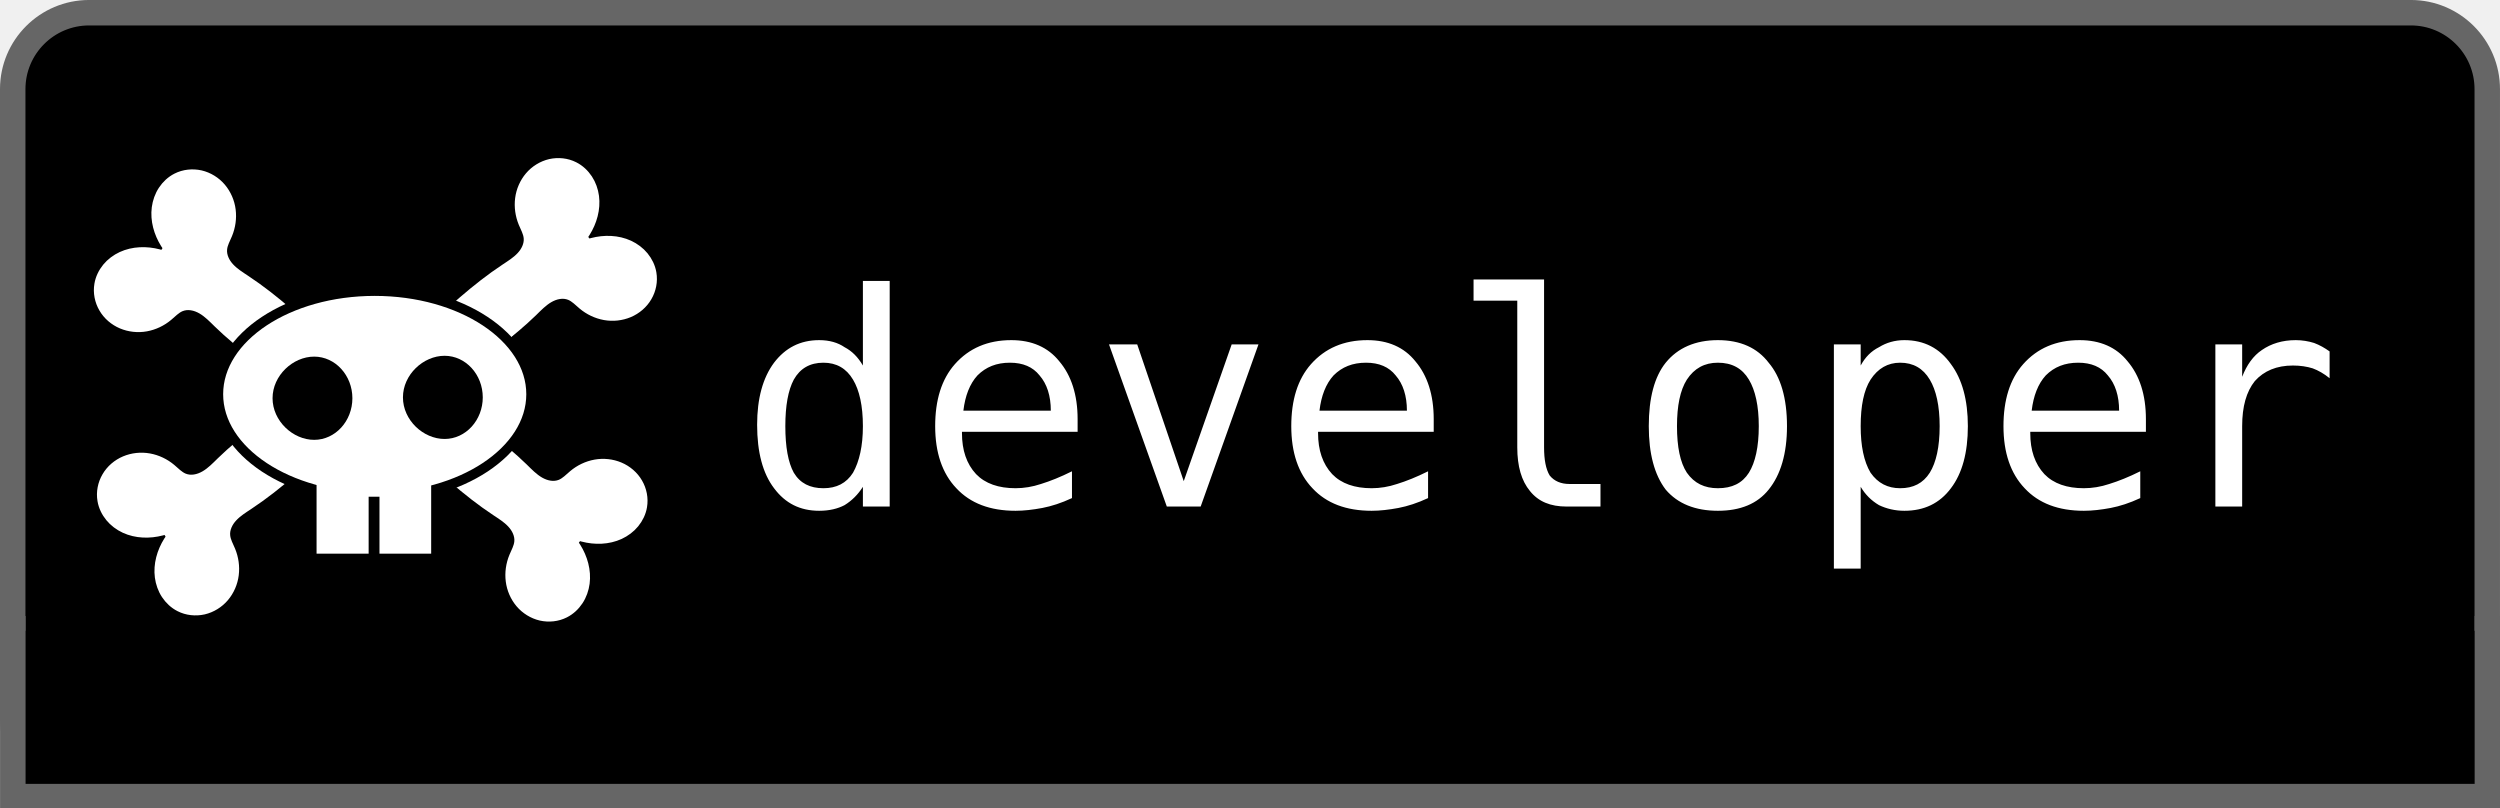
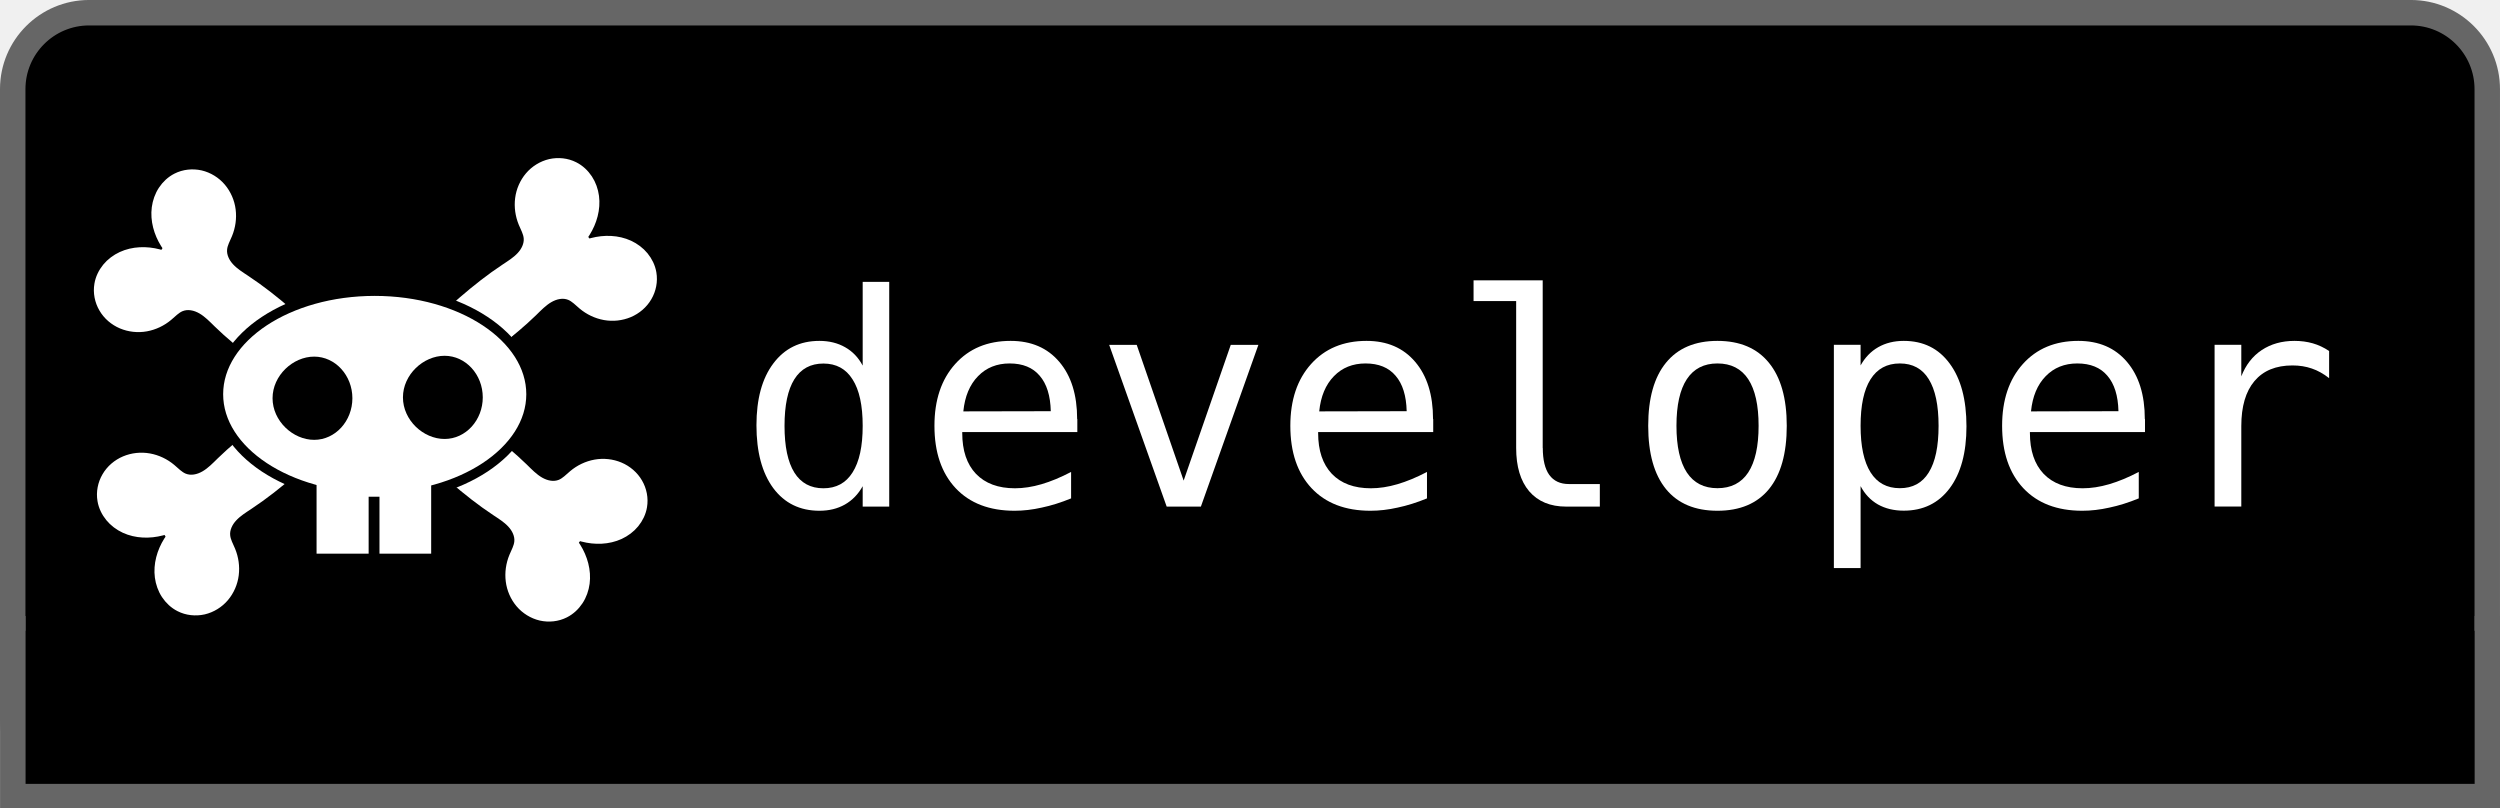
<svg xmlns="http://www.w3.org/2000/svg" width="25.967mm" height="8.391mm" viewBox="0 0 25.967 8.391" id="svg5978" version="1.1">
  <defs id="defs5980">
    <linearGradient id="linearGradient4502">
      <stop style="stop-color:#00fd00;stop-opacity:1;" offset="0" id="stop4504" />
      <stop style="stop-color:#00e100;stop-opacity:0;" offset="1" id="stop4506" />
    </linearGradient>
  </defs>
  <g id="layer1" transform="translate(-89.82604,-75.84613)">
    <g transform="matrix(0.9375,0,0,0.9375,48.21505,9.249671)" id="g9973-2">
      <rect style="fill:#000000;stroke:#666666;stroke-width:0.282px;stroke-linecap:butt;stroke-linejoin:miter;stroke-opacity:1" id="rect5653-9-0-5" width="27.416" height="8.668" x="44.526" y="71.177" rx="0.847" />
-       <text xml:space="preserve" style="font-style:normal;font-weight:normal;font-size:4.682px;line-height:125%;font-family:Sans;letter-spacing:0px;word-spacing:0px;fill:#000000;fill-opacity:1;stroke:none" x="52.57" y="76.649" id="text5655-6-2-1">
-         <tspan id="tspan5657-9-1-1" x="52.57" y="76.649" style="font-style:normal;font-variant:normal;font-weight:normal;font-stretch:normal;font-size:3.277px;font-family:'DejaVu Sans Mono';-inkscape-font-specification:'DejaVu Sans Mono';fill:#ffffff">developer</tspan>
-       </text>
+       <g style="font-style:normal;font-weight:normal;font-size:4.682px;line-height:125%;font-family:Sans;letter-spacing:0px;word-spacing:0px;fill:#000000;fill-opacity:1;stroke:none" id="text5655-6-2-1">
+         <path d="m 53.943,75.086 0,-0.927 0.294,0 0,2.49 -0.294,0 0,-0.226 q -0.074,0.133 -0.197,0.203 -0.122,0.069 -0.282,0.069 -0.325,0 -0.512,-0.251 -0.186,-0.253 -0.186,-0.696 0,-0.437 0.187,-0.685 0.187,-0.25 0.51,-0.25 0.162,0 0.285,0.07 0.123,0.069 0.194,0.202 z m -0.866,0.669 q 0,0.342 0.109,0.517 0.109,0.174 0.322,0.174 0.213,0 0.323,-0.176 0.112,-0.176 0.112,-0.515 0,-0.341 -0.112,-0.515 -0.11,-0.176 -0.323,-0.176 -0.213,0 -0.322,0.174 -0.109,0.174 -0.109,0.517 z" style="font-style:normal;font-variant:normal;font-weight:normal;font-stretch:normal;font-size:3.277px;font-family:'DejaVu Sans Mono';-inkscape-font-specification:'DejaVu Sans Mono';fill:#ffffff" id="path12792" />
+         <path d="m 56.321,75.679 0,0.144 -1.275,0 0,0.01 q 0,0.293 0.152,0.453 0.154,0.16 0.432,0.16 0.141,0 0.294,-0.045 0.154,-0.045 0.328,-0.136 l 0,0.293 q -0.168,0.069 -0.325,0.102 -0.155,0.035 -0.301,0.035 -0.418,0 -0.653,-0.25 -0.235,-0.251 -0.235,-0.691 0,-0.429 0.23,-0.685 0.23,-0.256 0.614,-0.256 0.342,0 0.539,0.232 0.198,0.232 0.198,0.634 z m -0.294,-0.086 q -0.006,-0.259 -0.123,-0.394 -0.115,-0.136 -0.333,-0.136 -0.213,0 -0.35,0.141 -0.138,0.141 -0.163,0.39 l 0.97,-0.002 z" style="font-style:normal;font-variant:normal;font-weight:normal;font-stretch:normal;font-size:3.277px;font-family:'DejaVu Sans Mono';-inkscape-font-specification:'DejaVu Sans Mono';fill:#ffffff" id="path12794" />
+         <path d="m 56.673,74.857 0.306,0 0.52,1.504 0.522,-1.504 0.306,0 -0.637,1.792 -0.379,0 -0.637,-1.792 z" style="font-style:normal;font-variant:normal;font-weight:normal;font-stretch:normal;font-size:3.277px;font-family:'DejaVu Sans Mono';-inkscape-font-specification:'DejaVu Sans Mono';fill:#ffffff" id="path12796" />
+         <path d="m 60.264,75.679 0,0.144 -1.275,0 0,0.01 q 0,0.293 0.152,0.453 0.154,0.16 0.432,0.16 0.141,0 0.294,-0.045 0.154,-0.045 0.328,-0.136 l 0,0.293 q -0.168,0.069 -0.325,0.102 -0.155,0.035 -0.301,0.035 -0.418,0 -0.653,-0.25 -0.235,-0.251 -0.235,-0.691 0,-0.429 0.23,-0.685 0.23,-0.256 0.614,-0.256 0.342,0 0.539,0.232 0.198,0.232 0.198,0.634 z m -0.294,-0.086 q -0.006,-0.259 -0.123,-0.394 -0.115,-0.136 -0.333,-0.136 -0.213,0 -0.35,0.141 -0.138,0.141 -0.163,0.39 l 0.97,-0.002 z" style="font-style:normal;font-variant:normal;font-weight:normal;font-stretch:normal;font-size:3.277px;font-family:'DejaVu Sans Mono';-inkscape-font-specification:'DejaVu Sans Mono';fill:#ffffff" id="path12798" />
+         <path d="m 61.478,75.999 q 0,0.198 0.072,0.299 0.074,0.101 0.216,0.101 l 0.344,0 0,0.25 -0.373,0 q -0.264,0 -0.41,-0.17 -0.144,-0.17 -0.144,-0.48 l 0,-1.627 -0.472,0 0,-0.23 0.766,0 0,1.858 z" style="font-style:normal;font-variant:normal;font-weight:normal;font-stretch:normal;font-size:3.277px;font-family:'DejaVu Sans Mono';-inkscape-font-specification:'DejaVu Sans Mono';fill:#ffffff" id="path12800" />
+         <path d="m 63.413,75.063 q -0.224,0 -0.339,0.174 -0.115,0.174 -0.115,0.517 0,0.341 0.115,0.517 0.115,0.174 0.339,0.174 0.226,0 0.341,-0.174 0.115,-0.176 0.115,-0.517 0,-0.342 -0.115,-0.517 -0.115,-0.174 -0.341,-0.174 z m 0,-0.25 q 0.373,0 0.57,0.242 0.198,0.242 0.198,0.699 0,0.459 -0.197,0.701 -0.197,0.24 -0.571,0.24 -0.373,0 -0.57,-0.24 -0.197,-0.242 -0.197,-0.701 0,-0.458 0.197,-0.699 0.197,-0.242 0.57,-0.242 z" style="font-style:normal;font-variant:normal;font-weight:normal;font-stretch:normal;font-size:3.277px;font-family:'DejaVu Sans Mono';-inkscape-font-specification:'DejaVu Sans Mono';fill:#ffffff" id="path12802" />
+         <path d="m 64.999,76.423 0,0.907 -0.296,0 0,-2.474 0.296,0 0,0.229 q 0.074,-0.133 0.195,-0.202 0.123,-0.07 0.283,-0.07 0.325,0 0.509,0.251 0.186,0.251 0.186,0.696 0,0.437 -0.186,0.686 -0.186,0.248 -0.509,0.248 -0.163,0 -0.286,-0.069 -0.122,-0.07 -0.192,-0.203 z m 0.864,-0.669 q 0,-0.342 -0.109,-0.517 -0.107,-0.174 -0.32,-0.174 -0.214,0 -0.325,0.176 -0.11,0.174 -0.11,0.515 0,0.339 0.11,0.515 0.11,0.176 0.325,0.176 0.213,0 0.32,-0.174 0.109,-0.174 0.109,-0.517 z" style="font-style:normal;font-variant:normal;font-weight:normal;font-stretch:normal;font-size:3.277px;font-family:'DejaVu Sans Mono';-inkscape-font-specification:'DejaVu Sans Mono';fill:#ffffff" id="path12804" />
+         <path d="m 68.15,75.679 0,0.144 -1.275,0 0,0.01 q 0,0.293 0.152,0.453 0.154,0.16 0.432,0.16 0.141,0 0.294,-0.045 0.154,-0.045 0.328,-0.136 l 0,0.293 q -0.168,0.069 -0.325,0.102 -0.155,0.035 -0.301,0.035 -0.418,0 -0.653,-0.25 -0.235,-0.251 -0.235,-0.691 0,-0.429 0.23,-0.685 0.23,-0.256 0.614,-0.256 0.342,0 0.539,0.232 0.198,0.232 0.198,0.634 z m -0.294,-0.086 q -0.006,-0.259 -0.123,-0.394 -0.115,-0.136 -0.333,-0.136 -0.213,0 -0.35,0.141 -0.138,0.141 -0.163,0.39 l 0.97,-0.002 z" style="font-style:normal;font-variant:normal;font-weight:normal;font-stretch:normal;font-size:3.277px;font-family:'DejaVu Sans Mono';-inkscape-font-specification:'DejaVu Sans Mono';fill:#ffffff" id="path12806" />
+         <path d="m 70.19,75.226 q -0.094,-0.074 -0.192,-0.107 -0.098,-0.034 -0.214,-0.034 -0.275,0 -0.421,0.173 -0.146,0.173 -0.146,0.499 l 0,0.891 -0.296,0 0,-1.792 0.296,0 0,0.35 q 0.074,-0.19 0.226,-0.291 0.154,-0.102 0.363,-0.102 0.109,0 0.203,0.027 0.094,0.027 0.181,0.085 l 0,0.301 z" style="font-style:normal;font-variant:normal;font-weight:normal;font-stretch:normal;font-size:3.277px;font-family:'DejaVu Sans Mono';-inkscape-font-specification:'DejaVu Sans Mono';fill:#ffffff" id="path12808" />
+       </g>
      <text xml:space="preserve" style="font-style:normal;font-weight:normal;font-size:11.289px;line-height:125%;font-family:Sans;letter-spacing:0px;word-spacing:0px;fill:#000000;fill-opacity:1;stroke:none;stroke-width:1px;stroke-linecap:butt;stroke-linejoin:miter;stroke-opacity:1" x="23.93" y="71.434" id="text13068">
        <tspan id="tspan13070" x="23.93" y="71.434" />
      </text>
      <text xml:space="preserve" style="font-style:normal;font-weight:normal;font-size:9.263px;line-height:125%;font-family:Sans;letter-spacing:0px;word-spacing:0px;fill:#ffffff;fill-opacity:1;stroke:none;stroke-width:1px;stroke-linecap:butt;stroke-linejoin:miter;stroke-opacity:1" x="47.25" y="77.3" id="text13072">
        <tspan id="tspan13074" x="47.25" y="77.3" />
      </text>
      <g style="stroke:#ffffff;stroke-width:1.462;fill:#ffffff" transform="matrix(0.6842361,0,0,0.6835565,11.89105,28.43185)" id="g4618">
        <g style="stroke:#ffffff;stroke-width:1.158;fill:#ffffff" transform="matrix(-0.7478905,-1.016779,-1.01666,0.7479777,167.5251,56.49062)" id="g14306-1">
          <g style="stroke-width:1.158;stroke:#ffffff;fill:#ffffff" id="g4592">
            <g transform="translate(-3.417744,-9.731978)" id="g14294-1" style="stroke:#ffffff;stroke-width:1.158;fill:#ffffff">
              <path id="path14028-0-6-1-4" d="m 49.101,85.015 c -0.01,-0.071 -0.028,-0.141 -0.055,-0.208 -0.06,-0.152 -0.166,-0.289 -0.309,-0.368 -0.071,-0.039 -0.152,-0.064 -0.233,-0.068 -0.082,-0.004 -0.164,0.011 -0.237,0.048 -0.096,0.048 -0.173,0.132 -0.215,0.23 -0.043,0.098 -0.051,0.211 -0.026,0.315 0.025,0.104 0.081,0.2 0.159,0.274 0.078,0.074 0.176,0.126 0.28,0.151 0.065,0.016 0.134,0.023 0.192,0.058 0.039,0.024 0.07,0.059 0.091,0.1 0.021,0.04 0.033,0.085 0.038,0.13 0.01,0.09 -0.006,0.181 -0.019,0.272 -0.057,0.406 -0.041,0.818 -0.056,1.227 -0.01,0.282 -0.036,0.563 -0.076,0.842" style="fill:#ffffff;fill-rule:evenodd;stroke:#ffffff;stroke-width:0.106;stroke-linecap:butt;stroke-linejoin:miter;stroke-opacity:1" />
              <path id="path14028-0-6-1-8-9" d="m 49.132,85.005 c 0.01,-0.071 0.028,-0.141 0.055,-0.208 0.06,-0.152 0.166,-0.289 0.309,-0.368 0.071,-0.039 0.152,-0.064 0.233,-0.068 0.082,-0.004 0.164,0.011 0.237,0.048 0.096,0.048 0.172,0.132 0.215,0.23 0.042,0.098 0.051,0.211 0.026,0.315 -0.025,0.104 -0.081,0.2 -0.159,0.274 -0.078,0.074 -0.175,0.126 -0.279,0.152 -0.065,0.016 -0.134,0.023 -0.192,0.058 -0.037,0.022 -0.066,0.054 -0.088,0.091 -0.022,0.037 -0.036,0.078 -0.044,0.12 -0.016,0.084 -0.009,0.17 -0.005,0.255 0.023,0.457 -0.033,0.915 -0.086,1.369 -0.022,0.188 -0.043,0.376 -0.064,0.563" style="fill:#ffffff;fill-rule:evenodd;stroke:#ffffff;stroke-width:0.106;stroke-linecap:butt;stroke-linejoin:miter;stroke-opacity:1" />
            </g>
            <path id="path4582" d="m 45.908,78.074 -0.701,0.148" style="fill:#ffffff;fill-rule:evenodd;stroke:#ffffff;stroke-width:0.327px;stroke-linecap:butt;stroke-linejoin:miter;stroke-opacity:1" />
            <path id="path4588" d="m 45.724,75.394 c 0.052,0.483 0.062,0.973 0.094,1.46 0.014,0.357 0.047,0.715 0.045,1.072 -0.019,0.116 -0.198,0.068 -0.284,0.113 -0.094,0.012 -0.19,0.052 -0.285,0.041 -0.028,-0.132 0.011,-0.279 0.016,-0.415 0.105,-0.758 0.214,-1.516 0.356,-2.268 0.009,-0.027 0.046,-0.029 0.058,-0.004 z" style="opacity:1;fill:#ffffff;fill-opacity:1;stroke:#ffffff;stroke-width:0.378;stroke-opacity:1" />
            <path id="path4590" d="m 45.726,75.274 c 0.018,0.061 0.01,0.129 0.018,0.193 0.047,0.816 0.094,1.632 0.131,2.448 0.003,0.04 -0.006,0.086 -0.056,0.081 -0.179,0.036 -0.359,0.078 -0.538,0.112 -0.041,-0.015 -0.007,-0.073 -0.011,-0.106 0.02,-0.202 0.033,-0.404 0.067,-0.605 0.098,-0.655 0.198,-1.309 0.306,-1.963 0.015,-0.055 0.012,-0.119 0.045,-0.166 0.012,-0.01 0.03,-0.006 0.038,0.006 z" style="opacity:1;fill:#ffffff;fill-opacity:1;stroke:#ffffff;stroke-width:0.378;stroke-opacity:1" />
          </g>
        </g>
        <path style="opacity:1;fill:#ffffff;fill-opacity:1;stroke:#ffffff;stroke-width:0.378;stroke-opacity:1" d="m 43.594,-16.077 c -1.702,0.983 -3.325,2.134 -4.992,3.188 -1.571,1.051 -3.19,2.034 -4.722,3.139 0.116,0.666 0.547,1.307 0.807,1.955 0.083,0.201 0.252,0.666 0.502,0.357 2.88,-2.668 5.681,-5.424 8.411,-8.244 0.145,-0.104 0.301,-0.397 -0.006,-0.395 z" id="path4608" transform="matrix(0.2822222,0,0,0.2822222,44.40046,70.91444)" />
        <path style="opacity:1;fill:#ffffff;fill-opacity:1;stroke:#ffffff;stroke-width:0.378;stroke-opacity:1" d="m 42.865,-20.977 c -1.514,0.067 -2.428,1.874 -1.848,3.204 0.204,0.551 0.515,1.21 0.111,1.754 -0.465,0.831 -1.447,1.165 -2.131,1.782 -1.344,1.056 -2.675,2.159 -3.825,3.426 -0.053,0.121 -0.303,0.094 -0.3,0.28 -0.396,0.267 -1.133,0.566 -0.929,1.169 0.279,0.694 0.561,1.418 1.003,2.023 0.388,-0.031 0.644,-0.506 0.967,-0.707 0.524,-0.497 1.078,-0.969 1.654,-1.389 0.204,-0.207 0.235,-0.642 0.599,-0.639 0.496,-0.023 0.887,-0.562 1.311,-0.824 1.099,-0.795 1.987,-1.867 3.153,-2.566 0.643,-0.351 1.353,0.037 1.818,0.503 0.864,0.696 2.24,0.853 3.092,0.05 0.915,-0.675 0.964,-2.138 0.109,-2.882 -0.595,-0.635 -1.489,-0.8 -2.319,-0.672 -0.535,0.033 -1.099,0.328 -1.57,0.404 -0.017,-0.076 0.209,-0.26 0.235,-0.399 0.742,-0.915 1.338,-2.255 0.716,-3.393 -0.351,-0.672 -1.066,-1.182 -1.846,-1.124 z" id="path4610" transform="matrix(0.2822222,0,0,0.2822222,44.40046,70.91444)" />
        <path style="opacity:1;fill:#ffffff;fill-opacity:1;stroke:#ffffff;stroke-width:0.378;stroke-opacity:1" d="m 42.857,-21.02 c -1.357,0.098 -2.298,1.581 -1.982,2.87 0.109,0.722 0.734,1.573 0.113,2.229 -0.838,0.968 -2.026,1.535 -2.952,2.411 -1.397,1.167 -2.701,2.438 -4.079,3.623 -0.277,0.428 0.175,0.939 0.296,1.352 0.218,0.428 0.391,0.891 0.668,1.284 0.403,-0.057 0.658,-0.542 1.001,-0.753 1.753,-1.606 3.792,-2.868 5.517,-4.507 0.633,-0.526 1.439,-1.314 2.333,-0.87 0.669,0.416 1.306,1.052 2.168,1.017 1.177,0.12 2.4,-0.822 2.345,-2.055 -0.022,-1.296 -1.353,-2.264 -2.6,-2.1 -0.587,-0.025 -1.272,0.252 -1.749,0.321 0.538,-0.886 1.213,-1.834 1.041,-2.934 -0.104,-1.048 -1.059,-1.92 -2.12,-1.888 z" id="path4612" transform="matrix(0.2822222,0,0,0.2822222,44.40046,70.91444)" />
      </g>
      <g transform="matrix(-0.6842361,0,0,0.6835565,85.1972,28.55711)" id="g4618-4" style="stroke:#ffffff;stroke-width:1.462;fill:#ffffff">
        <g style="stroke:#ffffff;stroke-width:1.158;fill:#ffffff" transform="matrix(-0.7478905,-1.016779,-1.01666,0.7479777,167.5251,56.49062)" id="g14306-1-1">
          <g style="stroke-width:1.158;stroke:#ffffff;fill:#ffffff" id="g4592-2">
            <g transform="translate(-3.417744,-9.731978)" id="g14294-1-0" style="stroke:#ffffff;stroke-width:1.158;fill:#ffffff">
              <path id="path14028-0-6-1-4-6" d="m 49.101,85.015 c -0.01,-0.071 -0.028,-0.141 -0.055,-0.208 -0.06,-0.152 -0.166,-0.289 -0.309,-0.368 -0.071,-0.039 -0.152,-0.064 -0.233,-0.068 -0.082,-0.004 -0.164,0.011 -0.237,0.048 -0.096,0.048 -0.173,0.132 -0.215,0.23 -0.043,0.098 -0.051,0.211 -0.026,0.315 0.025,0.104 0.081,0.2 0.159,0.274 0.078,0.074 0.176,0.126 0.28,0.151 0.065,0.016 0.134,0.023 0.192,0.058 0.039,0.024 0.07,0.059 0.091,0.1 0.021,0.04 0.033,0.085 0.038,0.13 0.01,0.09 -0.006,0.181 -0.019,0.272 -0.057,0.406 -0.041,0.818 -0.056,1.227 -0.01,0.282 -0.036,0.563 -0.076,0.842" style="fill:#ffffff;fill-rule:evenodd;stroke:#ffffff;stroke-width:0.106;stroke-linecap:butt;stroke-linejoin:miter;stroke-opacity:1" />
              <path id="path14028-0-6-1-8-9-7" d="m 49.132,85.005 c 0.01,-0.071 0.028,-0.141 0.055,-0.208 0.06,-0.152 0.166,-0.289 0.309,-0.368 0.071,-0.039 0.152,-0.064 0.233,-0.068 0.082,-0.004 0.164,0.011 0.237,0.048 0.096,0.048 0.172,0.132 0.215,0.23 0.042,0.098 0.051,0.211 0.026,0.315 -0.025,0.104 -0.081,0.2 -0.159,0.274 -0.078,0.074 -0.175,0.126 -0.279,0.152 -0.065,0.016 -0.134,0.023 -0.192,0.058 -0.037,0.022 -0.066,0.054 -0.088,0.091 -0.022,0.037 -0.036,0.078 -0.044,0.12 -0.016,0.084 -0.009,0.17 -0.005,0.255 0.023,0.457 -0.033,0.915 -0.086,1.369 -0.022,0.188 -0.043,0.376 -0.064,0.563" style="fill:#ffffff;fill-rule:evenodd;stroke:#ffffff;stroke-width:0.106;stroke-linecap:butt;stroke-linejoin:miter;stroke-opacity:1" />
            </g>
            <path id="path4582-3" d="m 45.908,78.074 -0.701,0.148" style="fill:#ffffff;fill-rule:evenodd;stroke:#ffffff;stroke-width:0.327px;stroke-linecap:butt;stroke-linejoin:miter;stroke-opacity:1" />
            <path id="path4588-2" d="m 45.724,75.394 c 0.052,0.483 0.062,0.973 0.094,1.46 0.014,0.357 0.047,0.715 0.045,1.072 -0.019,0.116 -0.198,0.068 -0.284,0.113 -0.094,0.012 -0.19,0.052 -0.285,0.041 -0.028,-0.132 0.011,-0.279 0.016,-0.415 0.105,-0.758 0.214,-1.516 0.356,-2.268 0.009,-0.027 0.046,-0.029 0.058,-0.004 z" style="opacity:1;fill:#ffffff;fill-opacity:1;stroke:#ffffff;stroke-width:0.378;stroke-opacity:1" />
            <path id="path4590-8" d="m 45.726,75.274 c 0.018,0.061 0.01,0.129 0.018,0.193 0.047,0.816 0.094,1.632 0.131,2.448 0.003,0.04 -0.006,0.086 -0.056,0.081 -0.179,0.036 -0.359,0.078 -0.538,0.112 -0.041,-0.015 -0.007,-0.073 -0.011,-0.106 0.02,-0.202 0.033,-0.404 0.067,-0.605 0.098,-0.655 0.198,-1.309 0.306,-1.963 0.015,-0.055 0.012,-0.119 0.045,-0.166 0.012,-0.01 0.03,-0.006 0.038,0.006 z" style="opacity:1;fill:#ffffff;fill-opacity:1;stroke:#ffffff;stroke-width:0.378;stroke-opacity:1" />
          </g>
        </g>
        <path style="opacity:1;fill:#ffffff;fill-opacity:1;stroke:#ffffff;stroke-width:0.378;stroke-opacity:1" d="m 43.594,-16.077 c -1.702,0.983 -3.325,2.134 -4.992,3.188 -1.571,1.051 -3.19,2.034 -4.722,3.139 0.116,0.666 0.547,1.307 0.807,1.955 0.083,0.201 0.252,0.666 0.502,0.357 2.88,-2.668 5.681,-5.424 8.411,-8.244 0.145,-0.104 0.301,-0.397 -0.006,-0.395 z" id="path4608-1" transform="matrix(0.2822222,0,0,0.2822222,44.40046,70.91444)" />
        <path style="opacity:1;fill:#ffffff;fill-opacity:1;stroke:#ffffff;stroke-width:0.378;stroke-opacity:1" d="m 42.865,-20.977 c -1.514,0.067 -2.428,1.874 -1.848,3.204 0.204,0.551 0.515,1.21 0.111,1.754 -0.465,0.831 -1.447,1.165 -2.131,1.782 -1.344,1.056 -2.675,2.159 -3.825,3.426 -0.053,0.121 -0.303,0.094 -0.3,0.28 -0.396,0.267 -1.133,0.566 -0.929,1.169 0.279,0.694 0.561,1.418 1.003,2.023 0.388,-0.031 0.644,-0.506 0.967,-0.707 0.524,-0.497 1.078,-0.969 1.654,-1.389 0.204,-0.207 0.235,-0.642 0.599,-0.639 0.496,-0.023 0.887,-0.562 1.311,-0.824 1.099,-0.795 1.987,-1.867 3.153,-2.566 0.643,-0.351 1.353,0.037 1.818,0.503 0.864,0.696 2.24,0.853 3.092,0.05 0.915,-0.675 0.964,-2.138 0.109,-2.882 -0.595,-0.635 -1.489,-0.8 -2.319,-0.672 -0.535,0.033 -1.099,0.328 -1.57,0.404 -0.017,-0.076 0.209,-0.26 0.235,-0.399 0.742,-0.915 1.338,-2.255 0.716,-3.393 -0.351,-0.672 -1.066,-1.182 -1.846,-1.124 z" id="path4610-3" transform="matrix(0.2822222,0,0,0.2822222,44.40046,70.91444)" />
        <path style="opacity:1;fill:#ffffff;fill-opacity:1;stroke:#ffffff;stroke-width:0.378;stroke-opacity:1" d="m 42.857,-21.02 c -1.357,0.098 -2.298,1.581 -1.982,2.87 0.109,0.722 0.734,1.573 0.113,2.229 -0.838,0.968 -2.026,1.535 -2.952,2.411 -1.397,1.167 -2.701,2.438 -4.079,3.623 -0.277,0.428 0.175,0.939 0.296,1.352 0.218,0.428 0.391,0.891 0.668,1.284 0.403,-0.057 0.658,-0.542 1.001,-0.753 1.753,-1.606 3.792,-2.868 5.517,-4.507 0.633,-0.526 1.439,-1.314 2.333,-0.87 0.669,0.416 1.306,1.052 2.168,1.017 1.177,0.12 2.4,-0.822 2.345,-2.055 -0.022,-1.296 -1.353,-2.264 -2.6,-2.1 -0.587,-0.025 -1.272,0.252 -1.749,0.321 0.538,-0.886 1.213,-1.834 1.041,-2.934 -0.104,-1.048 -1.059,-1.92 -2.12,-1.888 z" id="path4612-4" transform="matrix(0.2822222,0,0,0.2822222,44.40046,70.91444)" />
      </g>
      <g transform="matrix(-0.6842361,0,0,-0.6835565,85.23134,122.2103)" id="g4618-4-6" style="stroke:#ffffff;stroke-width:1.462;fill:#ffffff">
        <g style="stroke:#ffffff;stroke-width:1.158;fill:#ffffff" transform="matrix(-0.7478905,-1.016779,-1.01666,0.7479777,167.5251,56.49062)" id="g14306-1-1-7">
          <g style="stroke-width:1.158;stroke:#ffffff;fill:#ffffff" id="g4592-2-4">
            <g transform="translate(-3.417744,-9.731978)" id="g14294-1-0-3" style="stroke:#ffffff;stroke-width:1.158;fill:#ffffff">
              <path id="path14028-0-6-1-4-6-4" d="m 49.101,85.015 c -0.01,-0.071 -0.028,-0.141 -0.055,-0.208 -0.06,-0.152 -0.166,-0.289 -0.309,-0.368 -0.071,-0.039 -0.152,-0.064 -0.233,-0.068 -0.082,-0.004 -0.164,0.011 -0.237,0.048 -0.096,0.048 -0.173,0.132 -0.215,0.23 -0.043,0.098 -0.051,0.211 -0.026,0.315 0.025,0.104 0.081,0.2 0.159,0.274 0.078,0.074 0.176,0.126 0.28,0.151 0.065,0.016 0.134,0.023 0.192,0.058 0.039,0.024 0.07,0.059 0.091,0.1 0.021,0.04 0.033,0.085 0.038,0.13 0.01,0.09 -0.006,0.181 -0.019,0.272 -0.057,0.406 -0.041,0.818 -0.056,1.227 -0.01,0.282 -0.036,0.563 -0.076,0.842" style="fill:#ffffff;fill-rule:evenodd;stroke:#ffffff;stroke-width:0.106;stroke-linecap:butt;stroke-linejoin:miter;stroke-opacity:1" />
              <path id="path14028-0-6-1-8-9-7-4" d="m 49.132,85.005 c 0.01,-0.071 0.028,-0.141 0.055,-0.208 0.06,-0.152 0.166,-0.289 0.309,-0.368 0.071,-0.039 0.152,-0.064 0.233,-0.068 0.082,-0.004 0.164,0.011 0.237,0.048 0.096,0.048 0.172,0.132 0.215,0.23 0.042,0.098 0.051,0.211 0.026,0.315 -0.025,0.104 -0.081,0.2 -0.159,0.274 -0.078,0.074 -0.175,0.126 -0.279,0.152 -0.065,0.016 -0.134,0.023 -0.192,0.058 -0.037,0.022 -0.066,0.054 -0.088,0.091 -0.022,0.037 -0.036,0.078 -0.044,0.12 -0.016,0.084 -0.009,0.17 -0.005,0.255 0.023,0.457 -0.033,0.915 -0.086,1.369 -0.022,0.188 -0.043,0.376 -0.064,0.563" style="fill:#ffffff;fill-rule:evenodd;stroke:#ffffff;stroke-width:0.106;stroke-linecap:butt;stroke-linejoin:miter;stroke-opacity:1" />
            </g>
            <path id="path4582-3-2" d="m 45.908,78.074 -0.701,0.148" style="fill:#ffffff;fill-rule:evenodd;stroke:#ffffff;stroke-width:0.327px;stroke-linecap:butt;stroke-linejoin:miter;stroke-opacity:1" />
            <path id="path4588-2-2" d="m 45.724,75.394 c 0.052,0.483 0.062,0.973 0.094,1.46 0.014,0.357 0.047,0.715 0.045,1.072 -0.019,0.116 -0.198,0.068 -0.284,0.113 -0.094,0.012 -0.19,0.052 -0.285,0.041 -0.028,-0.132 0.011,-0.279 0.016,-0.415 0.105,-0.758 0.214,-1.516 0.356,-2.268 0.009,-0.027 0.046,-0.029 0.058,-0.004 z" style="opacity:1;fill:#ffffff;fill-opacity:1;stroke:#ffffff;stroke-width:0.378;stroke-opacity:1" />
            <path id="path4590-8-4" d="m 45.726,75.274 c 0.018,0.061 0.01,0.129 0.018,0.193 0.047,0.816 0.094,1.632 0.131,2.448 0.003,0.04 -0.006,0.086 -0.056,0.081 -0.179,0.036 -0.359,0.078 -0.538,0.112 -0.041,-0.015 -0.007,-0.073 -0.011,-0.106 0.02,-0.202 0.033,-0.404 0.067,-0.605 0.098,-0.655 0.198,-1.309 0.306,-1.963 0.015,-0.055 0.012,-0.119 0.045,-0.166 0.012,-0.01 0.03,-0.006 0.038,0.006 z" style="opacity:1;fill:#ffffff;fill-opacity:1;stroke:#ffffff;stroke-width:0.378;stroke-opacity:1" />
          </g>
        </g>
        <path style="opacity:1;fill:#ffffff;fill-opacity:1;stroke:#ffffff;stroke-width:0.378;stroke-opacity:1" d="m 43.594,-16.077 c -1.702,0.983 -3.325,2.134 -4.992,3.188 -1.571,1.051 -3.19,2.034 -4.722,3.139 0.116,0.666 0.547,1.307 0.807,1.955 0.083,0.201 0.252,0.666 0.502,0.357 2.88,-2.668 5.681,-5.424 8.411,-8.244 0.145,-0.104 0.301,-0.397 -0.006,-0.395 z" id="path4608-1-0" transform="matrix(0.2822222,0,0,0.2822222,44.40046,70.91444)" />
        <path style="opacity:1;fill:#ffffff;fill-opacity:1;stroke:#ffffff;stroke-width:0.378;stroke-opacity:1" d="m 42.865,-20.977 c -1.514,0.067 -2.428,1.874 -1.848,3.204 0.204,0.551 0.515,1.21 0.111,1.754 -0.465,0.831 -1.447,1.165 -2.131,1.782 -1.344,1.056 -2.675,2.159 -3.825,3.426 -0.053,0.121 -0.303,0.094 -0.3,0.28 -0.396,0.267 -1.133,0.566 -0.929,1.169 0.279,0.694 0.561,1.418 1.003,2.023 0.388,-0.031 0.644,-0.506 0.967,-0.707 0.524,-0.497 1.078,-0.969 1.654,-1.389 0.204,-0.207 0.235,-0.642 0.599,-0.639 0.496,-0.023 0.887,-0.562 1.311,-0.824 1.099,-0.795 1.987,-1.867 3.153,-2.566 0.643,-0.351 1.353,0.037 1.818,0.503 0.864,0.696 2.24,0.853 3.092,0.05 0.915,-0.675 0.964,-2.138 0.109,-2.882 -0.595,-0.635 -1.489,-0.8 -2.319,-0.672 -0.535,0.033 -1.099,0.328 -1.57,0.404 -0.017,-0.076 0.209,-0.26 0.235,-0.399 0.742,-0.915 1.338,-2.255 0.716,-3.393 -0.351,-0.672 -1.066,-1.182 -1.846,-1.124 z" id="path4610-3-1" transform="matrix(0.2822222,0,0,0.2822222,44.40046,70.91444)" />
        <path style="opacity:1;fill:#ffffff;fill-opacity:1;stroke:#ffffff;stroke-width:0.378;stroke-opacity:1" d="m 42.857,-21.02 c -1.357,0.098 -2.298,1.581 -1.982,2.87 0.109,0.722 0.734,1.573 0.113,2.229 -0.838,0.968 -2.026,1.535 -2.952,2.411 -1.397,1.167 -2.701,2.438 -4.079,3.623 -0.277,0.428 0.175,0.939 0.296,1.352 0.218,0.428 0.391,0.891 0.668,1.284 0.403,-0.057 0.658,-0.542 1.001,-0.753 1.753,-1.606 3.792,-2.868 5.517,-4.507 0.633,-0.526 1.439,-1.314 2.333,-0.87 0.669,0.416 1.306,1.052 2.168,1.017 1.177,0.12 2.4,-0.822 2.345,-2.055 -0.022,-1.296 -1.353,-2.264 -2.6,-2.1 -0.587,-0.025 -1.272,0.252 -1.749,0.321 0.538,-0.886 1.213,-1.834 1.041,-2.934 -0.104,-1.048 -1.059,-1.92 -2.12,-1.888 z" id="path4612-4-3" transform="matrix(0.2822222,0,0,0.2822222,44.40046,70.91444)" />
      </g>
      <g transform="matrix(0.6842361,0,0,-0.6835565,11.78723,122.2786)" id="g4618-4-6-9" style="stroke:#ffffff;stroke-width:1.462;fill:#ffffff">
        <g style="stroke:#ffffff;stroke-width:1.158;fill:#ffffff" transform="matrix(-0.7478905,-1.016779,-1.01666,0.7479777,167.5251,56.49062)" id="g14306-1-1-7-4">
          <g style="stroke-width:1.158;stroke:#ffffff;fill:#ffffff" id="g4592-2-4-9">
            <g transform="translate(-3.417744,-9.731978)" id="g14294-1-0-3-1" style="stroke:#ffffff;stroke-width:1.158;fill:#ffffff">
              <path id="path14028-0-6-1-4-6-4-5" d="m 49.101,85.015 c -0.01,-0.071 -0.028,-0.141 -0.055,-0.208 -0.06,-0.152 -0.166,-0.289 -0.309,-0.368 -0.071,-0.039 -0.152,-0.064 -0.233,-0.068 -0.082,-0.004 -0.164,0.011 -0.237,0.048 -0.096,0.048 -0.173,0.132 -0.215,0.23 -0.043,0.098 -0.051,0.211 -0.026,0.315 0.025,0.104 0.081,0.2 0.159,0.274 0.078,0.074 0.176,0.126 0.28,0.151 0.065,0.016 0.134,0.023 0.192,0.058 0.039,0.024 0.07,0.059 0.091,0.1 0.021,0.04 0.033,0.085 0.038,0.13 0.01,0.09 -0.006,0.181 -0.019,0.272 -0.057,0.406 -0.041,0.818 -0.056,1.227 -0.01,0.282 -0.036,0.563 -0.076,0.842" style="fill:#ffffff;fill-rule:evenodd;stroke:#ffffff;stroke-width:0.106;stroke-linecap:butt;stroke-linejoin:miter;stroke-opacity:1" />
              <path id="path14028-0-6-1-8-9-7-4-7" d="m 49.132,85.005 c 0.01,-0.071 0.028,-0.141 0.055,-0.208 0.06,-0.152 0.166,-0.289 0.309,-0.368 0.071,-0.039 0.152,-0.064 0.233,-0.068 0.082,-0.004 0.164,0.011 0.237,0.048 0.096,0.048 0.172,0.132 0.215,0.23 0.042,0.098 0.051,0.211 0.026,0.315 -0.025,0.104 -0.081,0.2 -0.159,0.274 -0.078,0.074 -0.175,0.126 -0.279,0.152 -0.065,0.016 -0.134,0.023 -0.192,0.058 -0.037,0.022 -0.066,0.054 -0.088,0.091 -0.022,0.037 -0.036,0.078 -0.044,0.12 -0.016,0.084 -0.009,0.17 -0.005,0.255 0.023,0.457 -0.033,0.915 -0.086,1.369 -0.022,0.188 -0.043,0.376 -0.064,0.563" style="fill:#ffffff;fill-rule:evenodd;stroke:#ffffff;stroke-width:0.106;stroke-linecap:butt;stroke-linejoin:miter;stroke-opacity:1" />
            </g>
            <path id="path4582-3-2-1" d="m 45.908,78.074 -0.701,0.148" style="fill:#ffffff;fill-rule:evenodd;stroke:#ffffff;stroke-width:0.327px;stroke-linecap:butt;stroke-linejoin:miter;stroke-opacity:1" />
            <path id="path4588-2-2-8" d="m 45.724,75.394 c 0.052,0.483 0.062,0.973 0.094,1.46 0.014,0.357 0.047,0.715 0.045,1.072 -0.019,0.116 -0.198,0.068 -0.284,0.113 -0.094,0.012 -0.19,0.052 -0.285,0.041 -0.028,-0.132 0.011,-0.279 0.016,-0.415 0.105,-0.758 0.214,-1.516 0.356,-2.268 0.009,-0.027 0.046,-0.029 0.058,-0.004 z" style="opacity:1;fill:#ffffff;fill-opacity:1;stroke:#ffffff;stroke-width:0.378;stroke-opacity:1" />
            <path id="path4590-8-4-9" d="m 45.726,75.274 c 0.018,0.061 0.01,0.129 0.018,0.193 0.047,0.816 0.094,1.632 0.131,2.448 0.003,0.04 -0.006,0.086 -0.056,0.081 -0.179,0.036 -0.359,0.078 -0.538,0.112 -0.041,-0.015 -0.007,-0.073 -0.011,-0.106 0.02,-0.202 0.033,-0.404 0.067,-0.605 0.098,-0.655 0.198,-1.309 0.306,-1.963 0.015,-0.055 0.012,-0.119 0.045,-0.166 0.012,-0.01 0.03,-0.006 0.038,0.006 z" style="opacity:1;fill:#ffffff;fill-opacity:1;stroke:#ffffff;stroke-width:0.378;stroke-opacity:1" />
          </g>
        </g>
        <path style="opacity:1;fill:#ffffff;fill-opacity:1;stroke:#ffffff;stroke-width:0.378;stroke-opacity:1" d="m 43.594,-16.077 c -1.702,0.983 -3.325,2.134 -4.992,3.188 -1.571,1.051 -3.19,2.034 -4.722,3.139 0.116,0.666 0.547,1.307 0.807,1.955 0.083,0.201 0.252,0.666 0.502,0.357 2.88,-2.668 5.681,-5.424 8.411,-8.244 0.145,-0.104 0.301,-0.397 -0.006,-0.395 z" id="path4608-1-0-1" transform="matrix(0.2822222,0,0,0.2822222,44.40046,70.91444)" />
        <path style="opacity:1;fill:#ffffff;fill-opacity:1;stroke:#ffffff;stroke-width:0.378;stroke-opacity:1" d="m 42.865,-20.977 c -1.514,0.067 -2.428,1.874 -1.848,3.204 0.204,0.551 0.515,1.21 0.111,1.754 -0.465,0.831 -1.447,1.165 -2.131,1.782 -1.344,1.056 -2.675,2.159 -3.825,3.426 -0.053,0.121 -0.303,0.094 -0.3,0.28 -0.396,0.267 -1.133,0.566 -0.929,1.169 0.279,0.694 0.561,1.418 1.003,2.023 0.388,-0.031 0.644,-0.506 0.967,-0.707 0.524,-0.497 1.078,-0.969 1.654,-1.389 0.204,-0.207 0.235,-0.642 0.599,-0.639 0.496,-0.023 0.887,-0.562 1.311,-0.824 1.099,-0.795 1.987,-1.867 3.153,-2.566 0.643,-0.351 1.353,0.037 1.818,0.503 0.864,0.696 2.24,0.853 3.092,0.05 0.915,-0.675 0.964,-2.138 0.109,-2.882 -0.595,-0.635 -1.489,-0.8 -2.319,-0.672 -0.535,0.033 -1.099,0.328 -1.57,0.404 -0.017,-0.076 0.209,-0.26 0.235,-0.399 0.742,-0.915 1.338,-2.255 0.716,-3.393 -0.351,-0.672 -1.066,-1.182 -1.846,-1.124 z" id="path4610-3-1-9" transform="matrix(0.2822222,0,0,0.2822222,44.40046,70.91444)" />
        <path style="opacity:1;fill:#ffffff;fill-opacity:1;stroke:#ffffff;stroke-width:0.378;stroke-opacity:1" d="m 42.857,-21.02 c -1.357,0.098 -2.298,1.581 -1.982,2.87 0.109,0.722 0.734,1.573 0.113,2.229 -0.838,0.968 -2.026,1.535 -2.952,2.411 -1.397,1.167 -2.701,2.438 -4.079,3.623 -0.277,0.428 0.175,0.939 0.296,1.352 0.218,0.428 0.391,0.891 0.668,1.284 0.403,-0.057 0.658,-0.542 1.001,-0.753 1.753,-1.606 3.792,-2.868 5.517,-4.507 0.633,-0.526 1.439,-1.314 2.333,-0.87 0.669,0.416 1.306,1.052 2.168,1.017 1.177,0.12 2.4,-0.822 2.345,-2.055 -0.022,-1.296 -1.353,-2.264 -2.6,-2.1 -0.587,-0.025 -1.272,0.252 -1.749,0.321 0.538,-0.886 1.213,-1.834 1.041,-2.934 -0.104,-1.048 -1.059,-1.92 -2.12,-1.888 z" id="path4612-4-3-2" transform="matrix(0.2822222,0,0,0.2822222,44.40046,70.91444)" />
      </g>
      <g id="g13950" transform="matrix(1.052824,0,0,1.126556,-2.57262,-9.747937)">
        <path style="opacity:1;fill:#ffffff;fill-opacity:1;stroke:#000000;stroke-width:0.098;stroke-miterlimit:4;stroke-dasharray:none;stroke-opacity:1" d="m 50.189,75.586 a 1.644,1.016 0 0 1 -1.644,1.016 1.644,1.016 0 0 1 -1.644,-1.016 1.644,1.016 0 0 1 1.644,-1.016 1.644,1.016 0 0 1 1.644,1.016 z" id="path13625" />
        <path style="opacity:1;fill:#ffffff;fill-opacity:1;stroke:#ffffff;stroke-width:0.17;stroke-miterlimit:4;stroke-dasharray:none;stroke-opacity:1" d="m 48.018,76.033 1.036,0 0,1.036 -1.036,0 z" id="rect13627" />
        <path style="fill:none;stroke:#000000;stroke-width:0.114;stroke-linecap:butt;stroke-linejoin:miter;stroke-opacity:1" d="m 48.538,76.594 0,0.68" id="path13998" />
        <path style="font-size:medium;font-style:normal;font-variant:normal;font-weight:normal;font-stretch:normal;text-indent:0;text-align:start;text-decoration:none;line-height:normal;letter-spacing:normal;word-spacing:normal;text-transform:none;direction:ltr;block-progression:tb;writing-mode:lr-tb;text-anchor:start;baseline-shift:baseline;color:#000000;fill:#000000;fill-opacity:1;fill-rule:nonzero;stroke:none;stroke-width:0.216;marker:none;visibility:visible;display:inline;overflow:visible;enable-background:accumulate;font-family:Sans;-inkscape-font-specification:Sans" d="M 11.562 13.125 C 10.781 13.125 10.031 13.82 10.031 14.656 C 10.031 15.493 10.781 16.188 11.562 16.188 C 12.344 16.188 12.969 15.493 12.969 14.656 C 12.969 13.82 12.344 13.125 11.562 13.125 z " transform="matrix(0.285933,0,0,0.2672188,44.60166,71.70893)" id="path13637-4" />
        <path style="font-size:medium;font-style:normal;font-variant:normal;font-weight:normal;font-stretch:normal;text-indent:0;text-align:start;text-decoration:none;line-height:normal;letter-spacing:normal;word-spacing:normal;text-transform:none;direction:ltr;block-progression:tb;writing-mode:lr-tb;text-anchor:start;baseline-shift:baseline;color:#000000;fill:#000000;fill-opacity:1;fill-rule:nonzero;stroke:none;stroke-width:0.216;marker:none;visibility:visible;display:inline;overflow:visible;enable-background:accumulate;font-family:Sans;-inkscape-font-specification:Sans" d="m 49.28,75.208 c -0.224,0 -0.438,0.186 -0.438,0.409 0,0.224 0.214,0.409 0.438,0.409 0.224,0 0.402,-0.186 0.402,-0.409 0,-0.224 -0.179,-0.409 -0.402,-0.409 z" id="path13637-4-0" />
      </g>
      <g transform="matrix(1.066667,0,0,1.066667,151.7719,19.16096)" id="g4009" style="fill:#000000">
        <g id="g6190">
          <path style="font-size:medium;font-style:normal;font-variant:normal;font-weight:normal;font-stretch:normal;text-indent:0;text-align:start;text-decoration:none;line-height:normal;letter-spacing:normal;word-spacing:normal;text-transform:none;direction:ltr;block-progression:tb;writing-mode:lr-tb;text-anchor:start;baseline-shift:baseline;color:#000000;fill:#000000;fill-opacity:1;fill-rule:nonzero;stroke:none;stroke-width:0.264;marker:none;visibility:visible;display:inline;overflow:visible;enable-background:accumulate;font-family:Sans;-inkscape-font-specification:Sans" d="m -100.573,55.185 0,0.115 0,1.522 0,0.115 0.158,0 25.516,0 0.123,0 0,-0.115 0,-1.522 0,-0.115 -0.123,0 -25.516,0 -0.158,0 z" id="rect3072" />
          <path style="fill:#000000;stroke:#666666;stroke-width:0.282px;stroke-linecap:butt;stroke-linejoin:miter;stroke-opacity:1" d="m -100.54,56.916 25.837,0" id="path3896" />
          <path style="fill:#000000;stroke:#666666;stroke-width:0.265;stroke-linecap:butt;stroke-linejoin:miter;stroke-miterlimit:4;stroke-opacity:1;stroke-dasharray:none" d="m -100.542,55.031 c 0,1.931 0,2.025 0,2.025 l 0,0" id="path3850" />
          <path id="path3863" d="m -74.839,55.031 c 0,1.931 0,2.025 0,2.025 l 0,0" style="fill:#000000;stroke:#666666;stroke-width:0.265;stroke-linecap:butt;stroke-linejoin:miter;stroke-miterlimit:4;stroke-opacity:1;stroke-dasharray:none" />
        </g>
      </g>
    </g>
  </g>
</svg>
